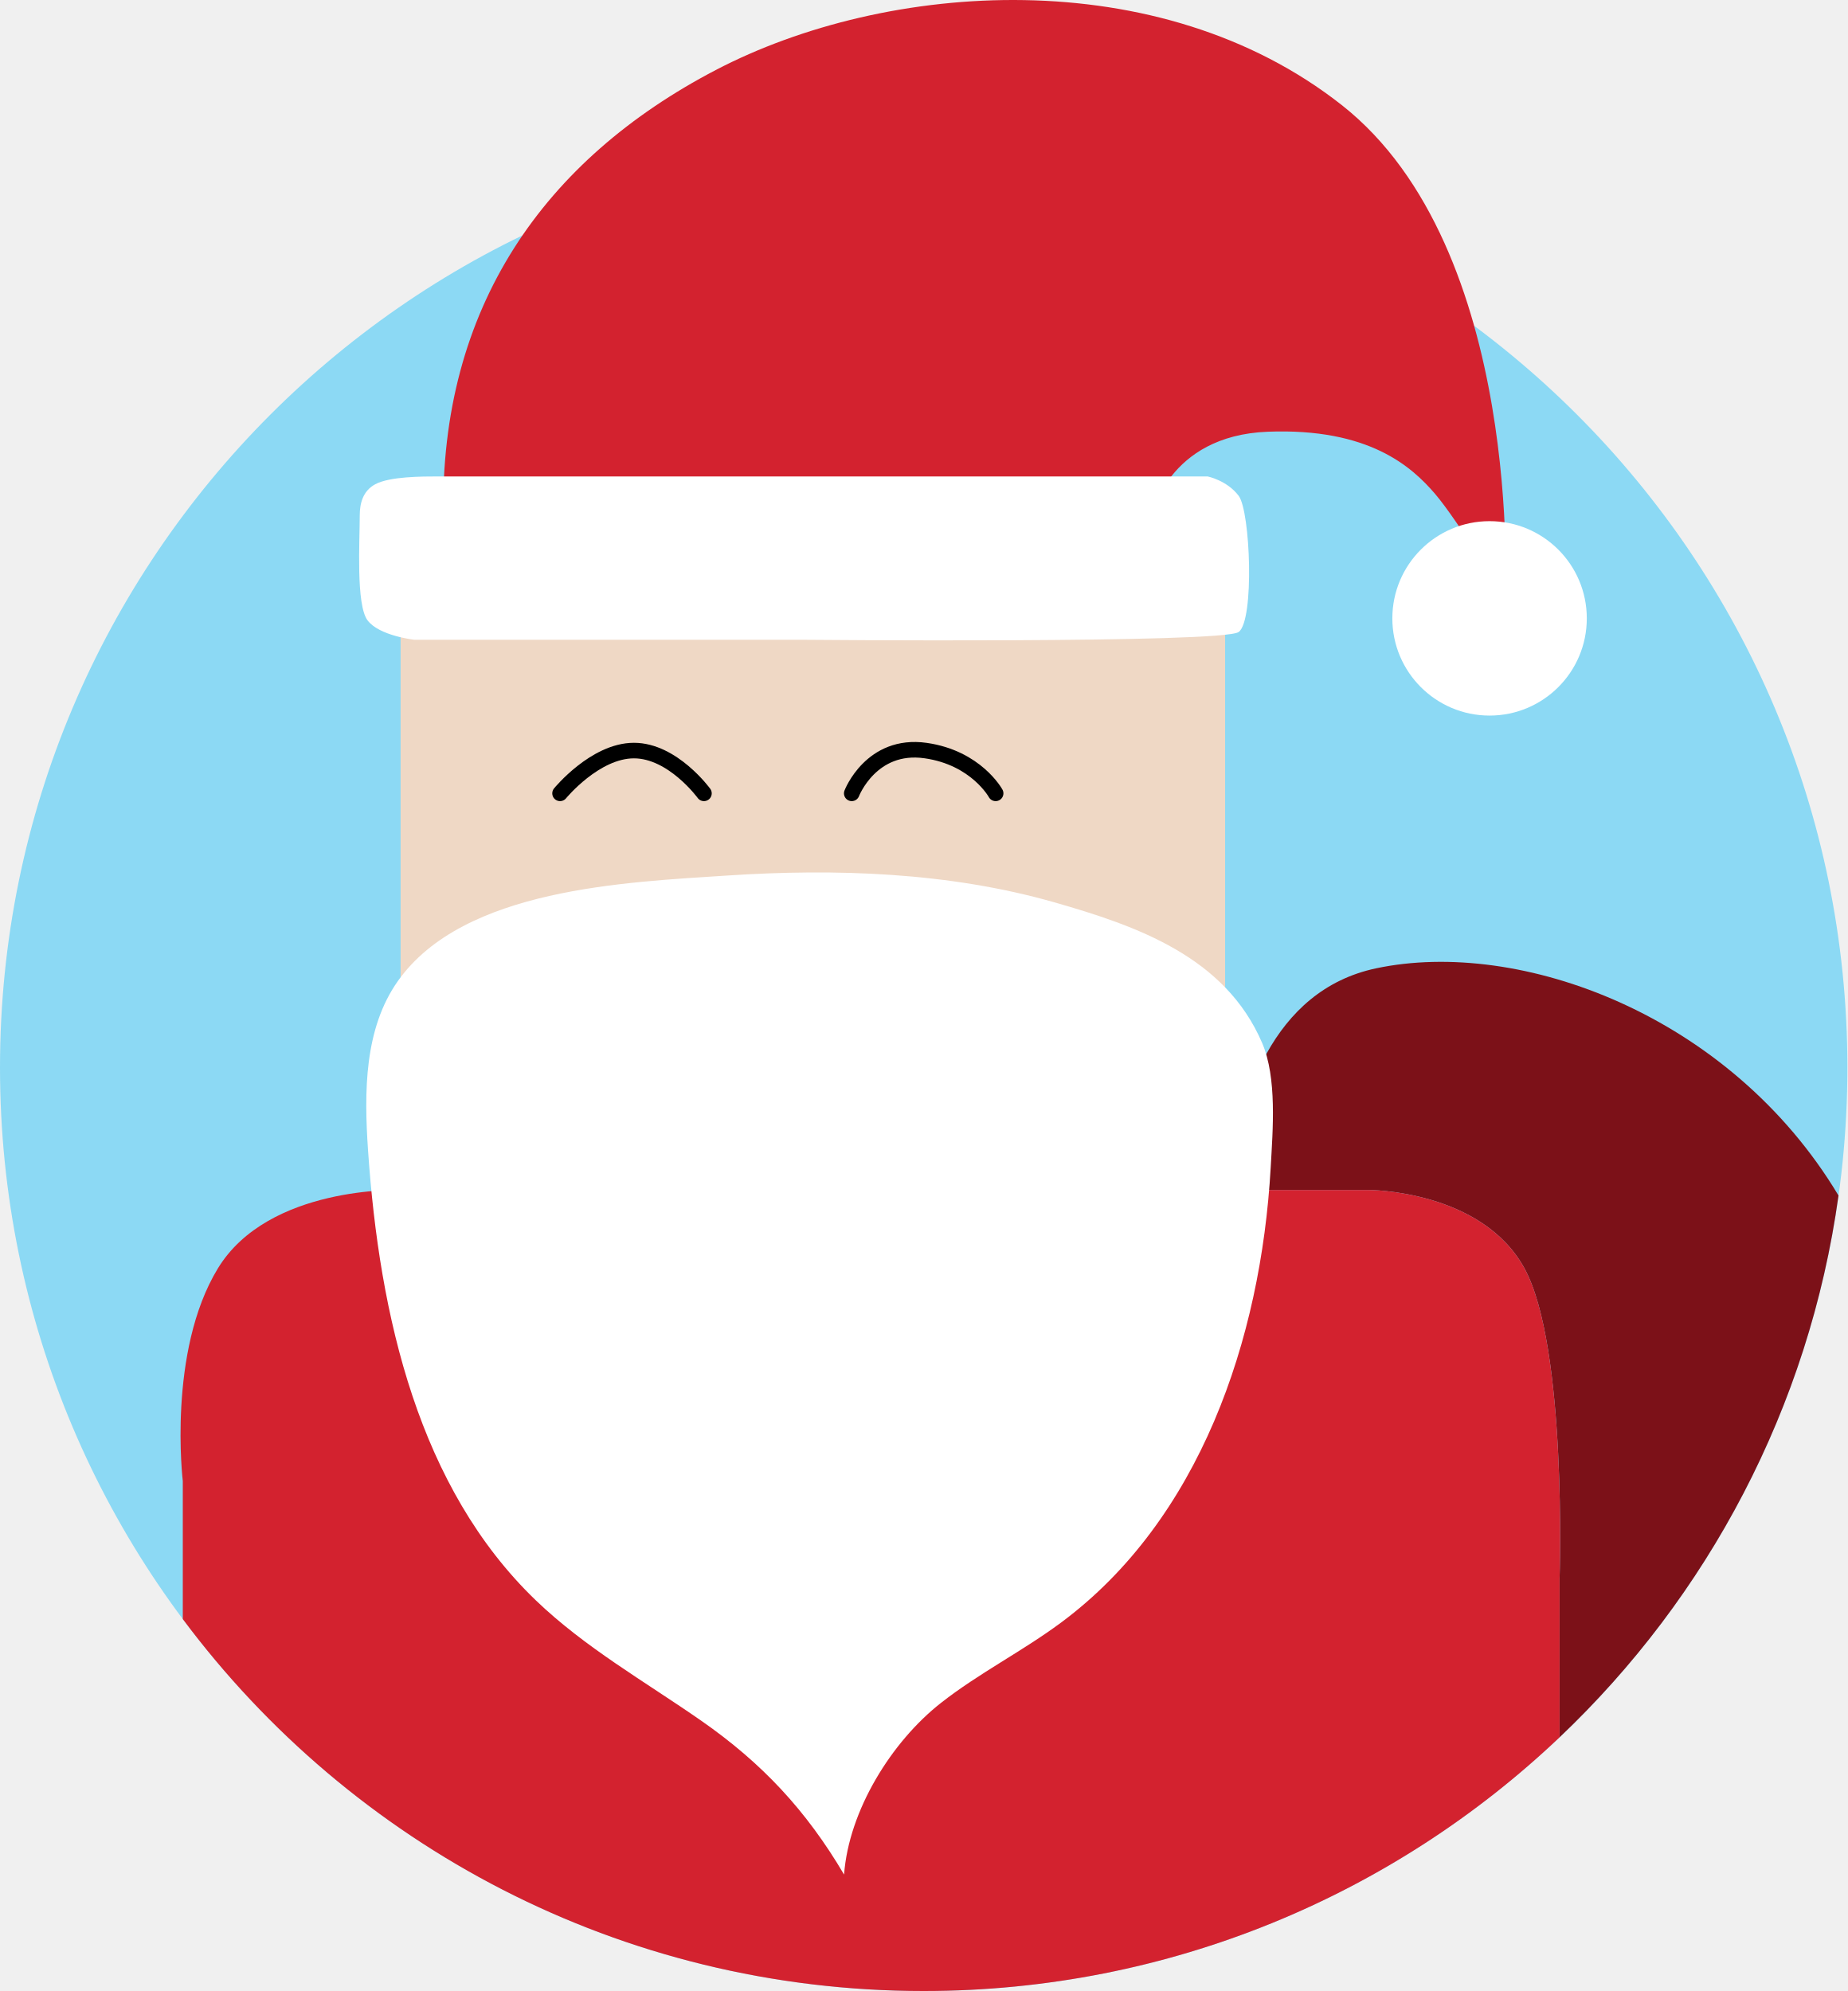
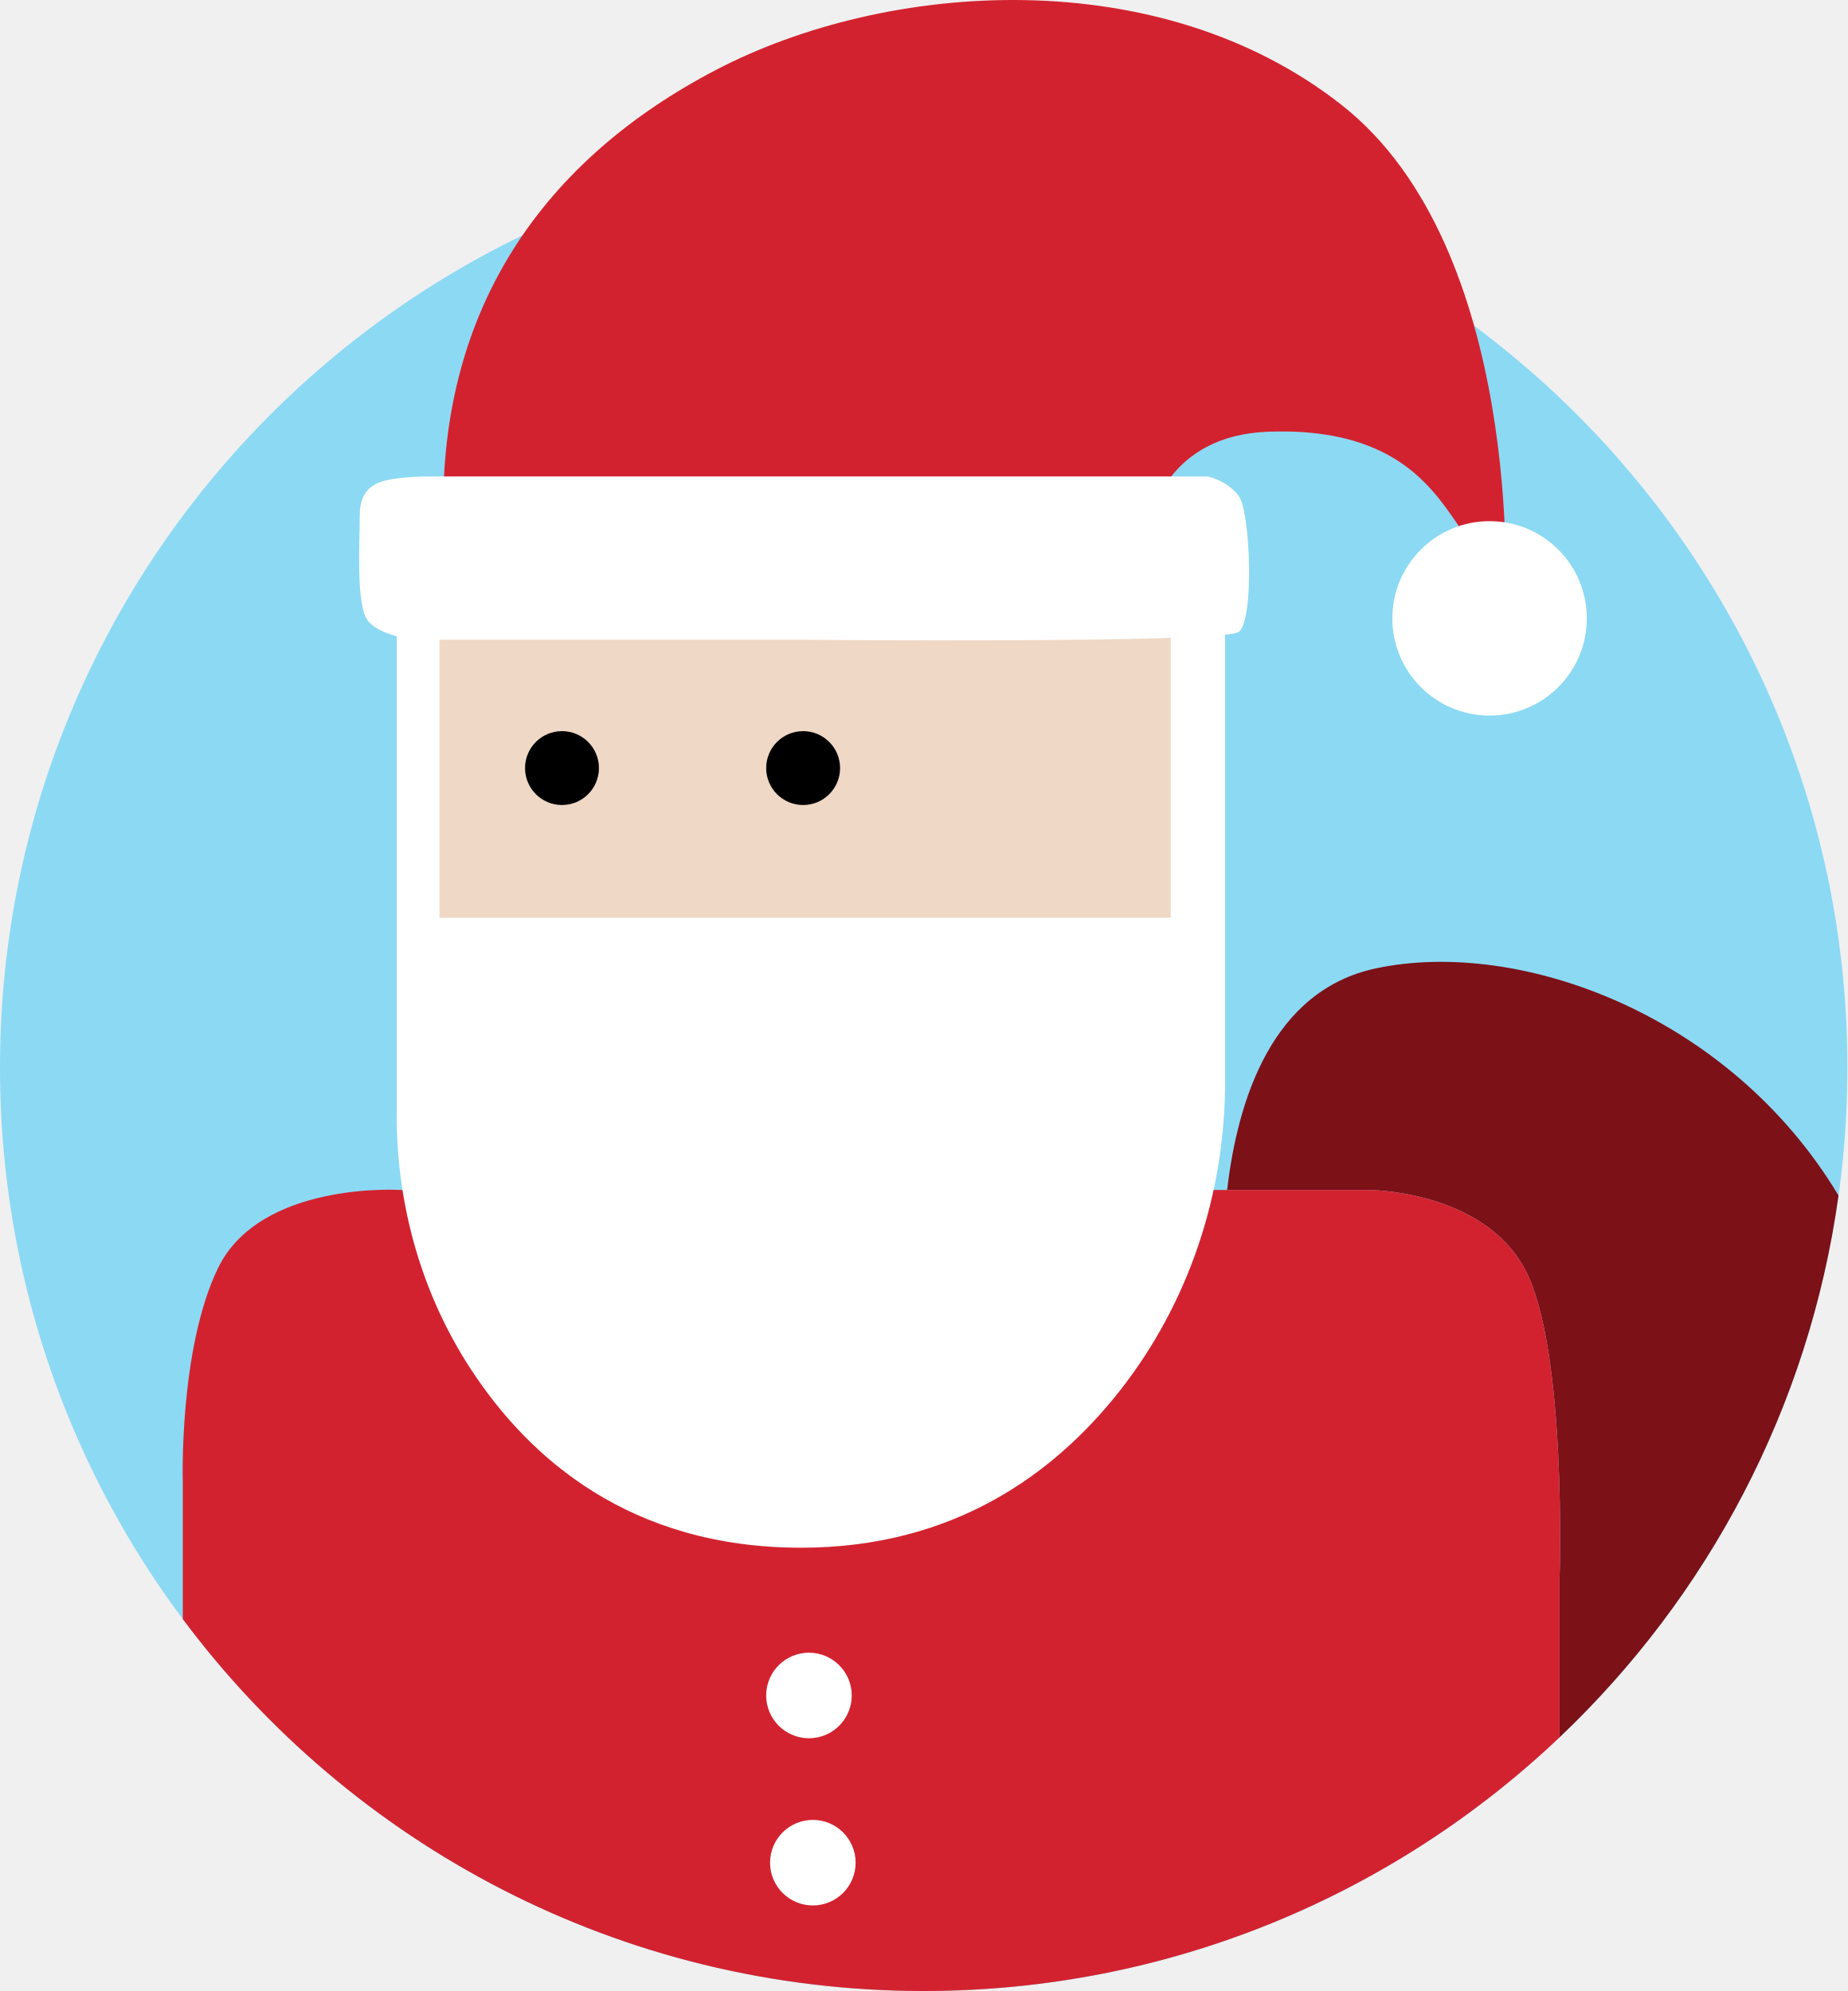
<svg xmlns="http://www.w3.org/2000/svg" enable-background="new 0 0 475 512.025" viewBox="0 0 475 512.025">
  <circle cx="237.5" cy="274.525" fill="#8cd9f4" r="237.5" />
  <path d="m47 380.888s-4-33.272 9-54.661 47-20.201 47-20.201h212.524c2.705-23.301 11.613-51.346 38.299-57.002 36.848-7.809 90.961 11.825 118.894 58.426 1.493-10.763 2.283-21.752 2.283-32.926 0-131.168-106.332-237.5-237.5-237.5s-237.5 106.333-237.5 237.501c0 53.175 17.479 102.267 47 141.849z" fill="none" />
  <path d="m353.823 249.025c-26.686 5.656-35.594 33.701-38.299 57.002h36.476s29 0 40 20.201 9 79.615 9 79.615v40.938c38.067-36.144 64.15-84.775 71.717-139.329-27.933-46.602-82.046-66.236-118.894-58.427z" fill="#7c1118" />
-   <path d="m392 326.228c-11-20.201-40-20.201-40-20.201h-36.476-212.524s-34-1.188-47 20.201-9 54.661-9 54.661v35.486c43.299 58.055 112.508 95.651 190.5 95.651 63.357 0 120.916-24.812 163.5-65.245v-40.938c0-.001 2-59.415-9-79.615z" fill="#d3222f" />
+   <path d="m392 326.228c-11-20.201-40-20.201-40-20.201h-36.476-212.524s-36.154-2.357-47 20.201c-10 20.797-9 54.661-9 54.661v35.486c43.299 58.055 112.508 95.651 190.5 95.651 63.357 0 120.916-24.812 163.5-65.245v-40.938c0-.001 2-59.415-9-79.615z" fill="#d3222f" />
  <path d="m103 154.025h212v103h-212z" fill="#efd8c5" />
-   <path d="m144 204.025s9-11 19-11 18 11 18 11" fill="none" stroke="#000" stroke-linecap="round" stroke-miterlimit="10" stroke-width="4" />
-   <path d="m219 204.025s5-13 19-11c13.021 1.86 18 11 18 11" fill="none" stroke="#000" stroke-linecap="round" stroke-miterlimit="10" stroke-width="4" />
+   <circle cx="144.5" cy="197.525" r="9.5" />
+   <circle cx="206.5" cy="197.525" r="9.5" />
  <path d="m114 133.025h182s4-21 30-22 37 9 43 16 18 27 18 27 5-90-42-127-117-32-161-9-71 61-70 115z" fill="#d3222f" />
  <g fill="#fff">
    <path d="m205.5 122.525h105s5 1 8 5 4.079 31.941 0 35c-4 3-113 2-113 2h-99s-9-1-12-5-2-20.292-2-27c0-3 .766-6.267 4-8 3.707-1.986 11.957-2 16.163-2z" />
    <circle cx="383" cy="159.025" r="25" />
-     <path d="m106.057 359.006c-6.737-20.15-9.97-41.946-11.423-63.126-1.032-15.054-1.014-31.362 7.724-43.665 16.898-23.792 58.609-25.339 84.73-27.059 27.825-1.833 56.94-.837 83.913 6.869 21.299 6.086 43.998 13.999 53.521 36.189 3.855 8.982 2.746 22.335 2.195 32.094-2.499 44.278-18.287 90.529-53.893 116.968-9.95 7.388-21.139 13.012-30.888 20.663-12.73 9.992-23.695 27.696-24.906 44.14-9.714-16.469-21.065-28.673-36.837-39.64-14.385-10.003-29.808-18.747-42.435-30.893-15.051-14.482-25.072-32.714-31.701-52.54z" />
+     <path d="m102 150.025v136.854c0 23.082 6.391 45.813 19 65.146 15 23 41 46 85 46 39.111 0 64.988-18.963 81.668-40.033 17.939-22.66 27.332-50.914 27.332-79.815v-128.152h-13.972v86h-188.028v-86z" />
+     <circle cx="208" cy="436.025" r="11" />
+     <circle cx="209" cy="479.025" r="11" />
  </g>
</svg>
